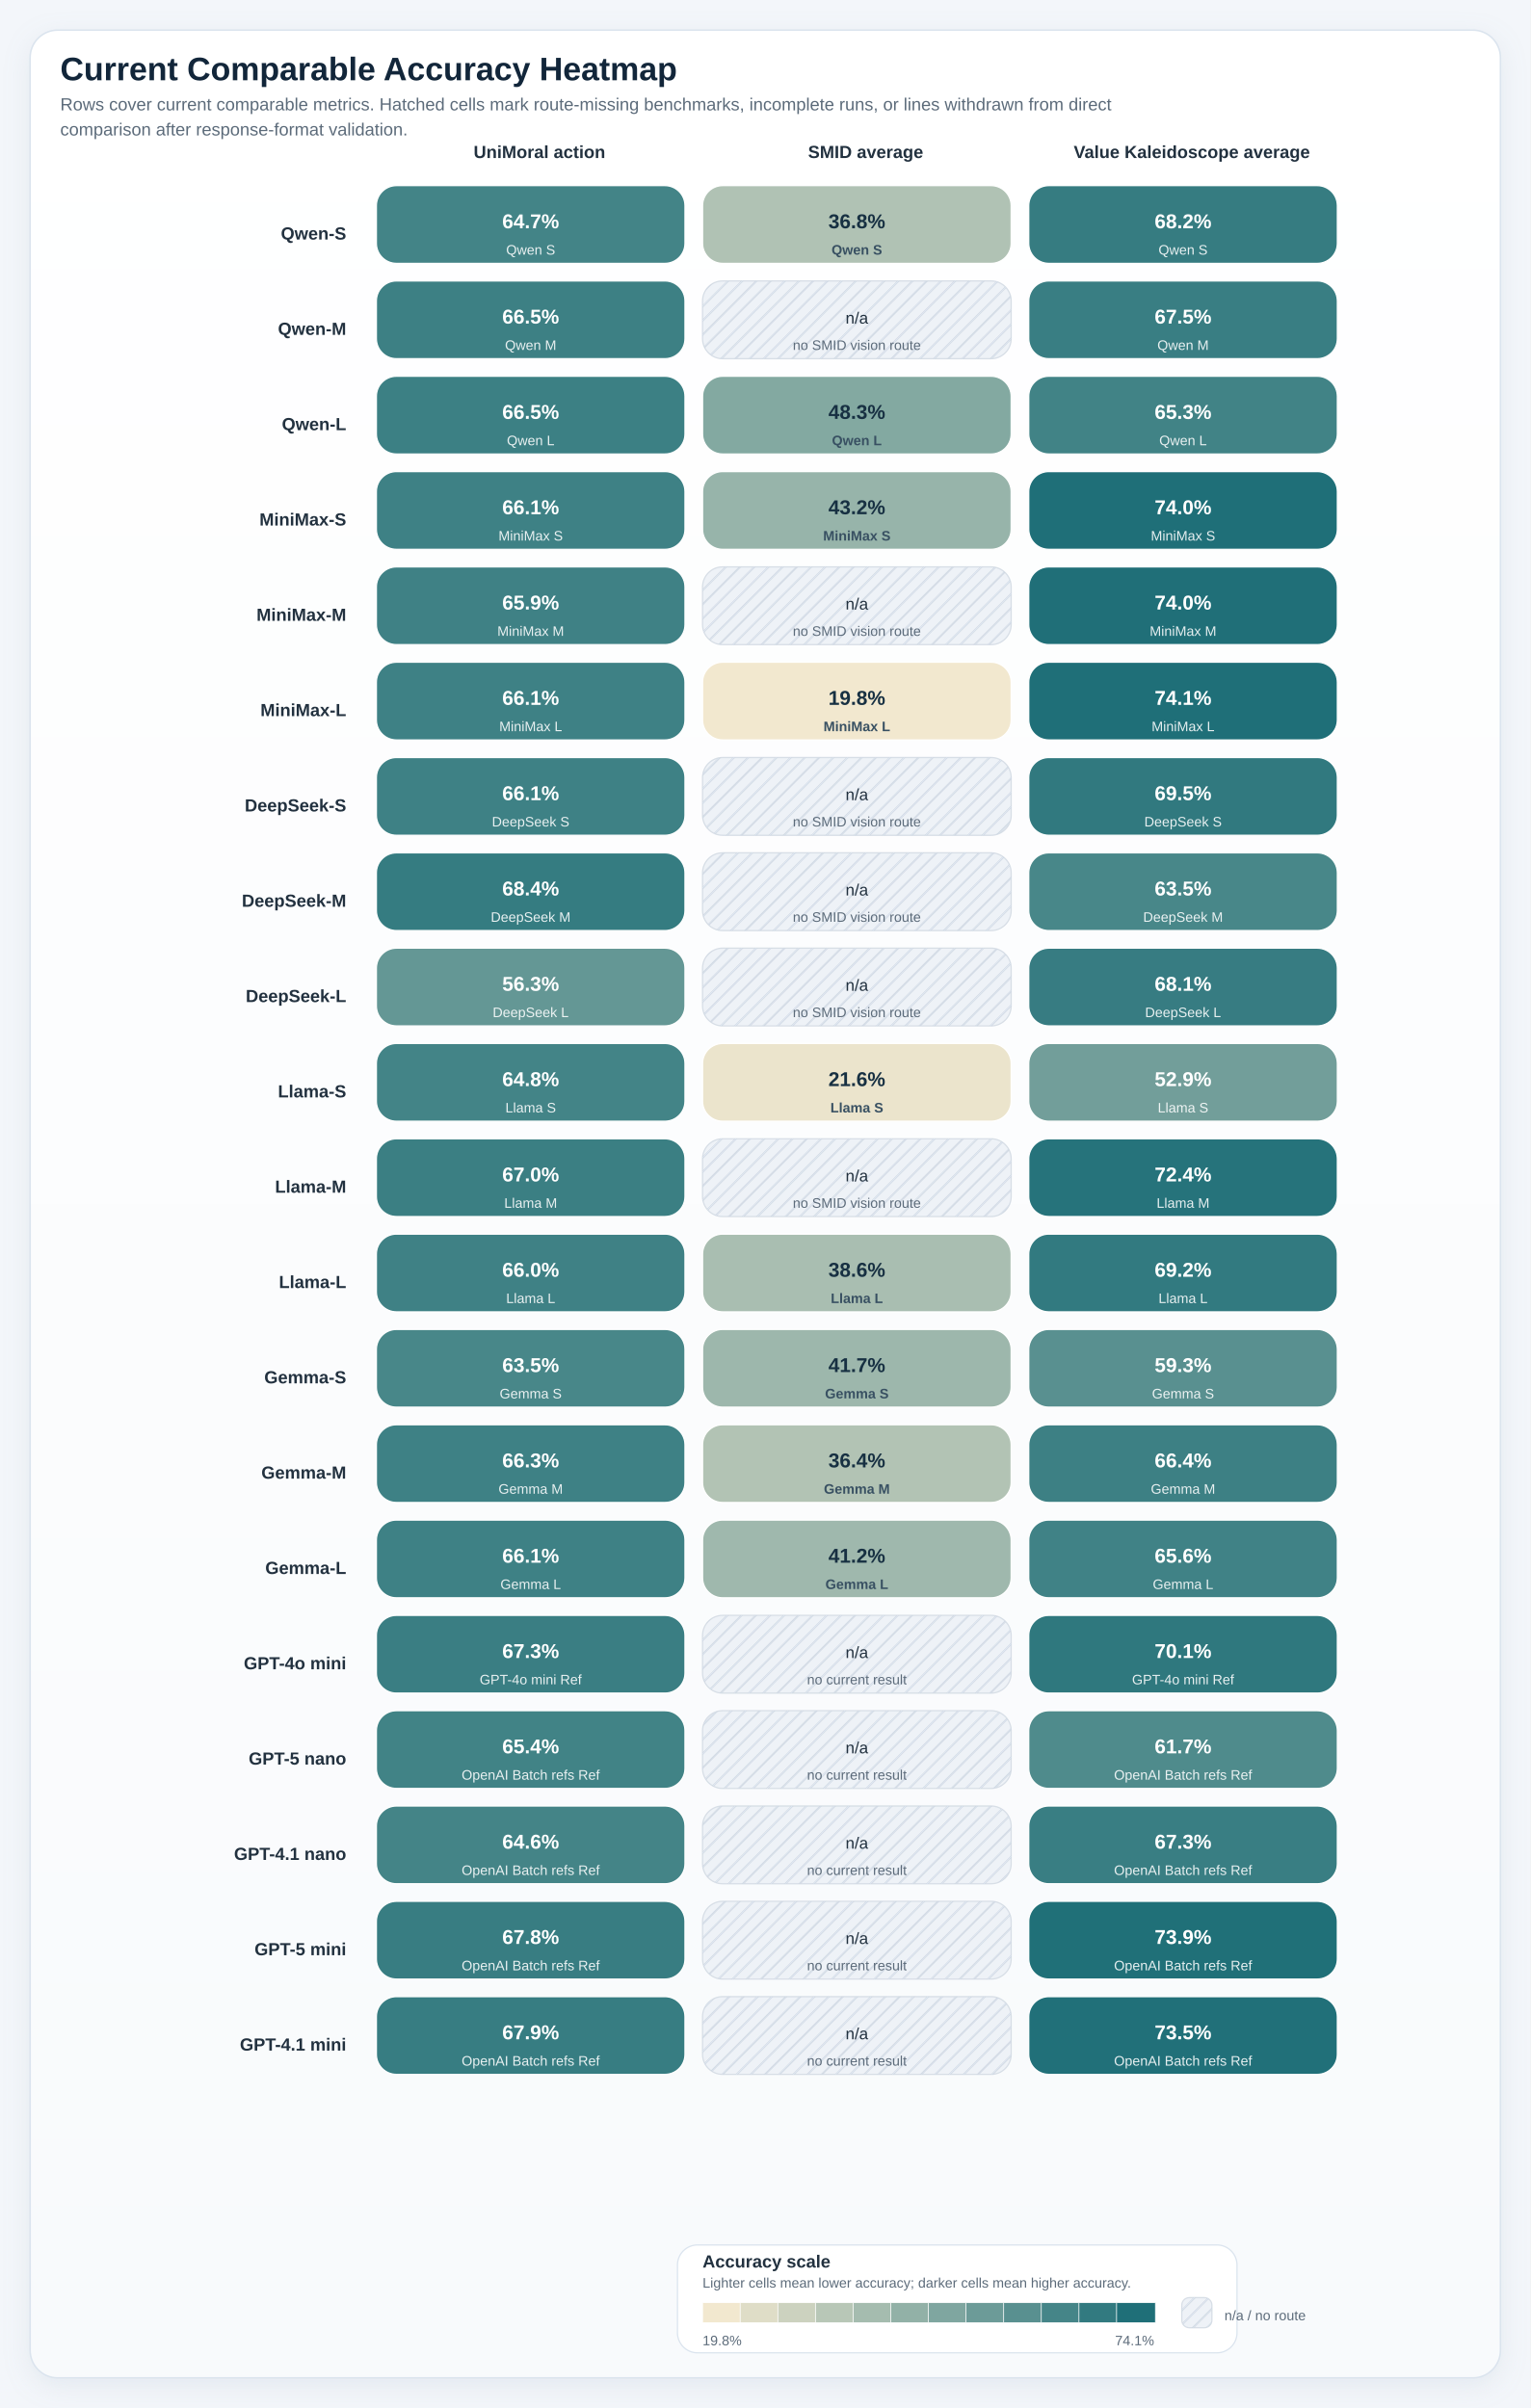
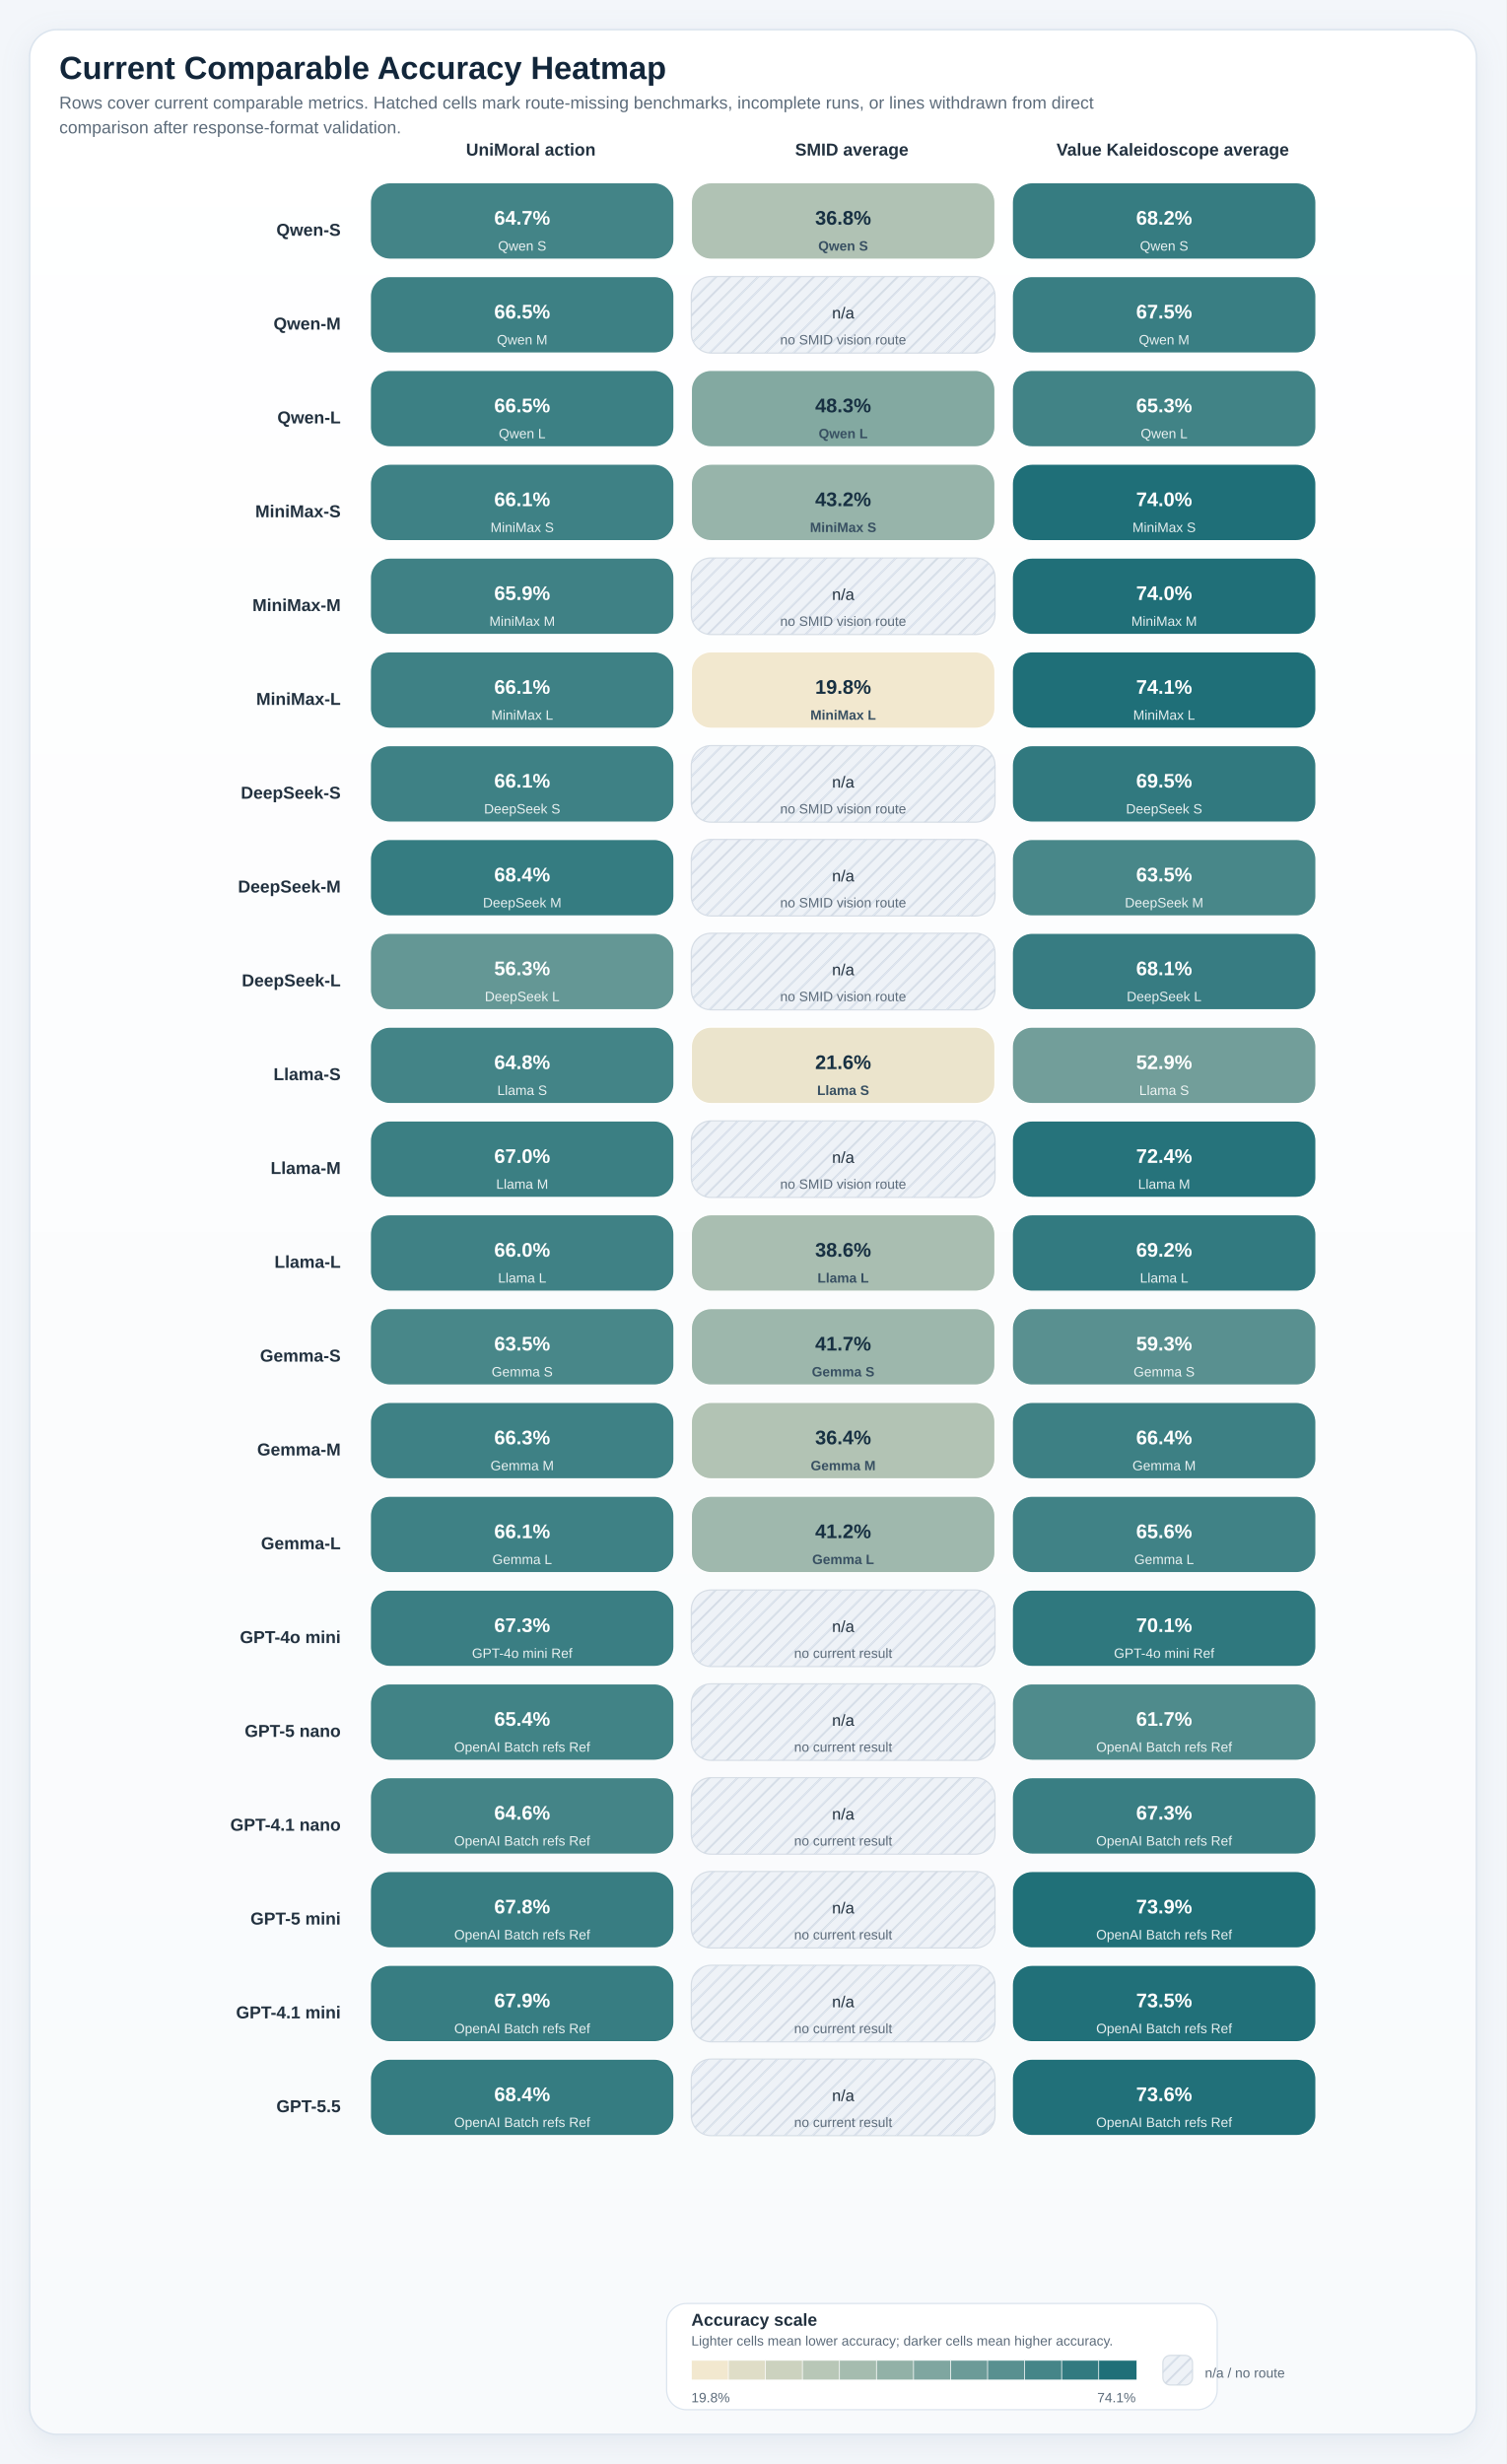
- <svg xmlns="http://www.w3.org/2000/svg" viewBox="0 0 1220 1920" role="img" preserveAspectRatio="xMidYMin meet" style="max-width:100%;height:auto">
+ <svg xmlns="http://www.w3.org/2000/svg" viewBox="0 0 1220 1996" role="img" preserveAspectRatio="xMidYMin meet" style="max-width:100%;height:auto">
  <defs>
    <linearGradient id="panelGradient" x1="0" x2="0" y1="0" y2="1">
      <stop offset="0%" stop-color="#ffffff" />
      <stop offset="100%" stop-color="#f8fafc" />
    </linearGradient>
    <pattern id="diagonalHatch" width="8" height="8" patternUnits="userSpaceOnUse" patternTransform="rotate(45)">
      <line x1="0" y1="0" x2="0" y2="8" stroke="#cdd6e1" stroke-width="3" />
    </pattern>
    <filter id="softShadow" x="-20%" y="-20%" width="140%" height="140%">
      <feDropShadow dx="0" dy="6" stdDeviation="10" flood-color="#9fb0c2" flood-opacity="0.18" />
    </filter>
    <style>
.canvas { fill: #f3f6fa; }
.title { font: 700 26px 'IBM Plex Sans', 'Helvetica Neue', Arial, sans-serif; fill: #12263a; }
.subtitle { font: 400 14px 'IBM Plex Sans', 'Helvetica Neue', Arial, sans-serif; fill: #5c6b7a; }
.axis { font: 600 14px 'IBM Plex Sans', 'Helvetica Neue', Arial, sans-serif; fill: #22313f; }
.label { font: 500 13px 'IBM Plex Sans', 'Helvetica Neue', Arial, sans-serif; fill: #22313f; }
.metric { font: 700 20px 'IBM Plex Sans', 'Helvetica Neue', Arial, sans-serif; fill: #12263a; }
.celltext { font: 700 16px 'IBM Plex Sans', 'Helvetica Neue', Arial, sans-serif; fill: #ffffff; }
.celltext-dark { font: 700 16px 'IBM Plex Sans', 'Helvetica Neue', Arial, sans-serif; fill: #173042; }
.cellsub { font: 500 11px 'IBM Plex Sans', 'Helvetica Neue', Arial, sans-serif; fill: rgba(255,255,255,0.88); }
.cellsub-dark { font: 600 11px 'IBM Plex Sans', 'Helvetica Neue', Arial, sans-serif; fill: #385062; }
.body { font: 500 12px 'IBM Plex Sans', 'Helvetica Neue', Arial, sans-serif; fill: #22313f; }
.small { font: 500 11px 'IBM Plex Sans', 'Helvetica Neue', Arial, sans-serif; fill: #5c6b7a; }
.tiny { font: 600 10px 'IBM Plex Sans', 'Helvetica Neue', Arial, sans-serif; fill: #6b7c8f; letter-spacing: 0.04em; }
.grid { fill: #ffffff; stroke: #d7dee6; stroke-width: 1.25; }
.panel { fill: url(#panelGradient); stroke: #dbe4ee; stroke-width: 1.25; filter: url(#softShadow); }
.subpanel { fill: #ffffff; stroke: #e2e8f0; stroke-width: 1; }
.legend-card { fill: #ffffff; stroke: #dbe4ee; stroke-width: 1; }
.guide { stroke: #d7dee6; stroke-width: 1; stroke-dasharray: 4 6; }
.baseline { stroke: #aab7c6; stroke-width: 1.1; }
.muted-cell { fill: #eef2f7; stroke: #d7dee6; stroke-width: 1; }
.muted-bar { fill: #ecf1f6; stroke: #d7dee6; stroke-width: 1; }
.outline { stroke: rgba(255,255,255,0.9); stroke-width: 1; }
</style>
  </defs>
-   <rect x="0" y="0" width="1220" height="1920" class="canvas" />
-   <rect x="24" y="24" width="1172" height="1872" rx="22" class="panel" />
+   <rect x="0" y="0" width="1220" height="1996" class="canvas" />
+   <rect x="24" y="24" width="1172" height="1948" rx="22" class="panel" />
  <text x="48" y="64" class="title">Current Comparable Accuracy Heatmap</text>
  <text x="48" y="88" class="subtitle">Rows cover current comparable metrics. Hatched cells mark route-missing benchmarks, incomplete runs, or lines withdrawn from direct</text>
  <text x="48" y="108" class="subtitle">comparison after response-format validation.</text>
  <text x="430.0" y="126" text-anchor="middle" class="axis">UniMoral action</text>
  <text x="690.0" y="126" text-anchor="middle" class="axis">SMID average</text>
  <text x="950.0" y="126" text-anchor="middle" class="axis">Value Kaleidoscope average</text>
  <text x="276" y="191.0" text-anchor="end" class="axis">Qwen-S</text>
  <rect x="300" y="148" width="246" height="62" rx="16" fill="#438487" stroke="#ffffff" stroke-width="1" />
  <text x="423.0" y="182" text-anchor="middle" class="celltext">64.7%</text>
  <text x="423.0" y="203" text-anchor="middle" class="cellsub">Qwen S</text>
  <rect x="560" y="148" width="246" height="62" rx="16" fill="#b0c2b4" stroke="#ffffff" stroke-width="1" />
  <text x="683.0" y="182" text-anchor="middle" class="celltext-dark">36.8%</text>
  <text x="683.0" y="203" text-anchor="middle" class="cellsub-dark">Qwen S</text>
  <rect x="820" y="148" width="246" height="62" rx="16" fill="#367c81" stroke="#ffffff" stroke-width="1" />
  <text x="943.0" y="182" text-anchor="middle" class="celltext">68.2%</text>
  <text x="943.0" y="203" text-anchor="middle" class="cellsub">Qwen S</text>
  <text x="276" y="267.0" text-anchor="end" class="axis">Qwen-M</text>
  <rect x="300" y="224" width="246" height="62" rx="16" fill="#3d8084" stroke="#ffffff" stroke-width="1" />
  <text x="423.0" y="258" text-anchor="middle" class="celltext">66.5%</text>
  <text x="423.0" y="279" text-anchor="middle" class="cellsub">Qwen M</text>
  <rect x="560" y="224" width="246" height="62" rx="16" class="muted-cell" />
  <rect x="560" y="224" width="246" height="62" rx="16" fill="url(#diagonalHatch)" opacity="0.8" />
  <text x="683.0" y="258" text-anchor="middle" class="label">n/a</text>
  <text x="683.0" y="279" text-anchor="middle" class="small">no SMID vision route</text>
  <rect x="820" y="224" width="246" height="62" rx="16" fill="#397e83" stroke="#ffffff" stroke-width="1" />
  <text x="943.0" y="258" text-anchor="middle" class="celltext">67.5%</text>
  <text x="943.0" y="279" text-anchor="middle" class="cellsub">Qwen M</text>
  <text x="276" y="343.0" text-anchor="end" class="axis">Qwen-L</text>
  <rect x="300" y="300" width="246" height="62" rx="16" fill="#3c8084" stroke="#ffffff" stroke-width="1" />
  <text x="423.0" y="334" text-anchor="middle" class="celltext">66.5%</text>
  <text x="423.0" y="355" text-anchor="middle" class="cellsub">Qwen L</text>
  <rect x="560" y="300" width="246" height="62" rx="16" fill="#83a9a1" stroke="#ffffff" stroke-width="1" />
  <text x="683.0" y="334" text-anchor="middle" class="celltext-dark">48.3%</text>
  <text x="683.0" y="355" text-anchor="middle" class="cellsub-dark">Qwen L</text>
  <rect x="820" y="300" width="246" height="62" rx="16" fill="#418386" stroke="#ffffff" stroke-width="1" />
  <text x="943.0" y="334" text-anchor="middle" class="celltext">65.3%</text>
  <text x="943.0" y="355" text-anchor="middle" class="cellsub">Qwen L</text>
  <text x="276" y="419.0" text-anchor="end" class="axis">MiniMax-S</text>
  <rect x="300" y="376" width="246" height="62" rx="16" fill="#3e8185" stroke="#ffffff" stroke-width="1" />
  <text x="423.0" y="410" text-anchor="middle" class="celltext">66.1%</text>
  <text x="423.0" y="431" text-anchor="middle" class="cellsub">MiniMax S</text>
  <rect x="560" y="376" width="246" height="62" rx="16" fill="#97b4aa" stroke="#ffffff" stroke-width="1" />
  <text x="683.0" y="410" text-anchor="middle" class="celltext-dark">43.2%</text>
  <text x="683.0" y="431" text-anchor="middle" class="cellsub-dark">MiniMax S</text>
  <rect x="820" y="376" width="246" height="62" rx="16" fill="#1f6f78" stroke="#ffffff" stroke-width="1" />
  <text x="943.0" y="410" text-anchor="middle" class="celltext">74.0%</text>
  <text x="943.0" y="431" text-anchor="middle" class="cellsub">MiniMax S</text>
  <text x="276" y="495.0" text-anchor="end" class="axis">MiniMax-M</text>
  <rect x="300" y="452" width="246" height="62" rx="16" fill="#3f8185" stroke="#ffffff" stroke-width="1" />
  <text x="423.0" y="486" text-anchor="middle" class="celltext">65.9%</text>
  <text x="423.0" y="507" text-anchor="middle" class="cellsub">MiniMax M</text>
  <rect x="560" y="452" width="246" height="62" rx="16" class="muted-cell" />
  <rect x="560" y="452" width="246" height="62" rx="16" fill="url(#diagonalHatch)" opacity="0.8" />
  <text x="683.0" y="486" text-anchor="middle" class="label">n/a</text>
  <text x="683.0" y="507" text-anchor="middle" class="small">no SMID vision route</text>
  <rect x="820" y="452" width="246" height="62" rx="16" fill="#206f78" stroke="#ffffff" stroke-width="1" />
  <text x="943.0" y="486" text-anchor="middle" class="celltext">74.0%</text>
  <text x="943.0" y="507" text-anchor="middle" class="cellsub">MiniMax M</text>
  <text x="276" y="571.0" text-anchor="end" class="axis">MiniMax-L</text>
  <rect x="300" y="528" width="246" height="62" rx="16" fill="#3e8185" stroke="#ffffff" stroke-width="1" />
  <text x="423.0" y="562" text-anchor="middle" class="celltext">66.1%</text>
  <text x="423.0" y="583" text-anchor="middle" class="cellsub">MiniMax L</text>
  <rect x="560" y="528" width="246" height="62" rx="16" fill="#f2e8cf" stroke="#ffffff" stroke-width="1" />
  <text x="683.0" y="562" text-anchor="middle" class="celltext-dark">19.8%</text>
  <text x="683.0" y="583" text-anchor="middle" class="cellsub-dark">MiniMax L</text>
  <rect x="820" y="528" width="246" height="62" rx="16" fill="#1f6f78" stroke="#ffffff" stroke-width="1" />
  <text x="943.0" y="562" text-anchor="middle" class="celltext">74.1%</text>
  <text x="943.0" y="583" text-anchor="middle" class="cellsub">MiniMax L</text>
  <text x="276" y="647.0" text-anchor="end" class="axis">DeepSeek-S</text>
  <rect x="300" y="604" width="246" height="62" rx="16" fill="#3e8185" stroke="#ffffff" stroke-width="1" />
  <text x="423.0" y="638" text-anchor="middle" class="celltext">66.1%</text>
  <text x="423.0" y="659" text-anchor="middle" class="cellsub">DeepSeek S</text>
  <rect x="560" y="604" width="246" height="62" rx="16" class="muted-cell" />
  <rect x="560" y="604" width="246" height="62" rx="16" fill="url(#diagonalHatch)" opacity="0.8" />
  <text x="683.0" y="638" text-anchor="middle" class="label">n/a</text>
  <text x="683.0" y="659" text-anchor="middle" class="small">no SMID vision route</text>
  <rect x="820" y="604" width="246" height="62" rx="16" fill="#31797f" stroke="#ffffff" stroke-width="1" />
  <text x="943.0" y="638" text-anchor="middle" class="celltext">69.5%</text>
  <text x="943.0" y="659" text-anchor="middle" class="cellsub">DeepSeek S</text>
  <text x="276" y="723.0" text-anchor="end" class="axis">DeepSeek-M</text>
  <rect x="300" y="680" width="246" height="62" rx="16" fill="#357c81" stroke="#ffffff" stroke-width="1" />
  <text x="423.0" y="714" text-anchor="middle" class="celltext">68.4%</text>
  <text x="423.0" y="735" text-anchor="middle" class="cellsub">DeepSeek M</text>
  <rect x="560" y="680" width="246" height="62" rx="16" class="muted-cell" />
  <rect x="560" y="680" width="246" height="62" rx="16" fill="url(#diagonalHatch)" opacity="0.8" />
  <text x="683.0" y="714" text-anchor="middle" class="label">n/a</text>
  <text x="683.0" y="735" text-anchor="middle" class="small">no SMID vision route</text>
  <rect x="820" y="680" width="246" height="62" rx="16" fill="#488789" stroke="#ffffff" stroke-width="1" />
  <text x="943.0" y="714" text-anchor="middle" class="celltext">63.5%</text>
  <text x="943.0" y="735" text-anchor="middle" class="cellsub">DeepSeek M</text>
  <text x="276" y="799.0" text-anchor="end" class="axis">DeepSeek-L</text>
  <rect x="300" y="756" width="246" height="62" rx="16" fill="#649795" stroke="#ffffff" stroke-width="1" />
  <text x="423.0" y="790" text-anchor="middle" class="celltext">56.3%</text>
  <text x="423.0" y="811" text-anchor="middle" class="cellsub">DeepSeek L</text>
  <rect x="560" y="756" width="246" height="62" rx="16" class="muted-cell" />
  <rect x="560" y="756" width="246" height="62" rx="16" fill="url(#diagonalHatch)" opacity="0.8" />
  <text x="683.0" y="790" text-anchor="middle" class="label">n/a</text>
  <text x="683.0" y="811" text-anchor="middle" class="small">no SMID vision route</text>
  <rect x="820" y="756" width="246" height="62" rx="16" fill="#377c82" stroke="#ffffff" stroke-width="1" />
  <text x="943.0" y="790" text-anchor="middle" class="celltext">68.1%</text>
  <text x="943.0" y="811" text-anchor="middle" class="cellsub">DeepSeek L</text>
  <text x="276" y="875.0" text-anchor="end" class="axis">Llama-S</text>
  <rect x="300" y="832" width="246" height="62" rx="16" fill="#438487" stroke="#ffffff" stroke-width="1" />
  <text x="423.0" y="866" text-anchor="middle" class="celltext">64.8%</text>
  <text x="423.0" y="887" text-anchor="middle" class="cellsub">Llama S</text>
  <rect x="560" y="832" width="246" height="62" rx="16" fill="#ebe4cc" stroke="#ffffff" stroke-width="1" />
  <text x="683.0" y="866" text-anchor="middle" class="celltext-dark">21.6%</text>
  <text x="683.0" y="887" text-anchor="middle" class="cellsub-dark">Llama S</text>
  <rect x="820" y="832" width="246" height="62" rx="16" fill="#729e9a" stroke="#ffffff" stroke-width="1" />
  <text x="943.0" y="866" text-anchor="middle" class="celltext">52.9%</text>
  <text x="943.0" y="887" text-anchor="middle" class="cellsub">Llama S</text>
  <text x="276" y="951.0" text-anchor="end" class="axis">Llama-M</text>
  <rect x="300" y="908" width="246" height="62" rx="16" fill="#3b7f83" stroke="#ffffff" stroke-width="1" />
  <text x="423.0" y="942" text-anchor="middle" class="celltext">67.0%</text>
  <text x="423.0" y="963" text-anchor="middle" class="cellsub">Llama M</text>
  <rect x="560" y="908" width="246" height="62" rx="16" class="muted-cell" />
  <rect x="560" y="908" width="246" height="62" rx="16" fill="url(#diagonalHatch)" opacity="0.8" />
  <text x="683.0" y="942" text-anchor="middle" class="label">n/a</text>
  <text x="683.0" y="963" text-anchor="middle" class="small">no SMID vision route</text>
  <rect x="820" y="908" width="246" height="62" rx="16" fill="#26737b" stroke="#ffffff" stroke-width="1" />
  <text x="943.0" y="942" text-anchor="middle" class="celltext">72.4%</text>
  <text x="943.0" y="963" text-anchor="middle" class="cellsub">Llama M</text>
  <text x="276" y="1027.0" text-anchor="end" class="axis">Llama-L</text>
  <rect x="300" y="984" width="246" height="62" rx="16" fill="#3f8185" stroke="#ffffff" stroke-width="1" />
  <text x="423.0" y="1018" text-anchor="middle" class="celltext">66.0%</text>
  <text x="423.0" y="1039" text-anchor="middle" class="cellsub">Llama L</text>
  <rect x="560" y="984" width="246" height="62" rx="16" fill="#a9beb1" stroke="#ffffff" stroke-width="1" />
  <text x="683.0" y="1018" text-anchor="middle" class="celltext-dark">38.6%</text>
  <text x="683.0" y="1039" text-anchor="middle" class="cellsub-dark">Llama L</text>
  <rect x="820" y="984" width="246" height="62" rx="16" fill="#327a80" stroke="#ffffff" stroke-width="1" />
  <text x="943.0" y="1018" text-anchor="middle" class="celltext">69.2%</text>
  <text x="943.0" y="1039" text-anchor="middle" class="cellsub">Llama L</text>
  <text x="276" y="1103.0" text-anchor="end" class="axis">Gemma-S</text>
  <rect x="300" y="1060" width="246" height="62" rx="16" fill="#488789" stroke="#ffffff" stroke-width="1" />
  <text x="423.0" y="1094" text-anchor="middle" class="celltext">63.5%</text>
  <text x="423.0" y="1115" text-anchor="middle" class="cellsub">Gemma S</text>
  <rect x="560" y="1060" width="246" height="62" rx="16" fill="#9db7ac" stroke="#ffffff" stroke-width="1" />
  <text x="683.0" y="1094" text-anchor="middle" class="celltext-dark">41.7%</text>
  <text x="683.0" y="1115" text-anchor="middle" class="cellsub-dark">Gemma S</text>
  <rect x="820" y="1060" width="246" height="62" rx="16" fill="#599090" stroke="#ffffff" stroke-width="1" />
  <text x="943.0" y="1094" text-anchor="middle" class="celltext">59.3%</text>
  <text x="943.0" y="1115" text-anchor="middle" class="cellsub">Gemma S</text>
  <text x="276" y="1179.0" text-anchor="end" class="axis">Gemma-M</text>
  <rect x="300" y="1136" width="246" height="62" rx="16" fill="#3e8185" stroke="#ffffff" stroke-width="1" />
  <text x="423.0" y="1170" text-anchor="middle" class="celltext">66.3%</text>
  <text x="423.0" y="1191" text-anchor="middle" class="cellsub">Gemma M</text>
  <rect x="560" y="1136" width="246" height="62" rx="16" fill="#b2c3b4" stroke="#ffffff" stroke-width="1" />
  <text x="683.0" y="1170" text-anchor="middle" class="celltext-dark">36.4%</text>
  <text x="683.0" y="1191" text-anchor="middle" class="cellsub-dark">Gemma M</text>
  <rect x="820" y="1136" width="246" height="62" rx="16" fill="#3d8084" stroke="#ffffff" stroke-width="1" />
  <text x="943.0" y="1170" text-anchor="middle" class="celltext">66.4%</text>
  <text x="943.0" y="1191" text-anchor="middle" class="cellsub">Gemma M</text>
  <text x="276" y="1255.0" text-anchor="end" class="axis">Gemma-L</text>
  <rect x="300" y="1212" width="246" height="62" rx="16" fill="#3e8185" stroke="#ffffff" stroke-width="1" />
  <text x="423.0" y="1246" text-anchor="middle" class="celltext">66.1%</text>
  <text x="423.0" y="1267" text-anchor="middle" class="cellsub">Gemma L</text>
  <rect x="560" y="1212" width="246" height="62" rx="16" fill="#9fb8ad" stroke="#ffffff" stroke-width="1" />
  <text x="683.0" y="1246" text-anchor="middle" class="celltext-dark">41.2%</text>
  <text x="683.0" y="1267" text-anchor="middle" class="cellsub-dark">Gemma L</text>
  <rect x="820" y="1212" width="246" height="62" rx="16" fill="#408286" stroke="#ffffff" stroke-width="1" />
  <text x="943.0" y="1246" text-anchor="middle" class="celltext">65.6%</text>
  <text x="943.0" y="1267" text-anchor="middle" class="cellsub">Gemma L</text>
  <text x="276" y="1331.0" text-anchor="end" class="axis">GPT-4o mini</text>
  <rect x="300" y="1288" width="246" height="62" rx="16" fill="#3a7e83" stroke="#ffffff" stroke-width="1" />
  <text x="423.0" y="1322" text-anchor="middle" class="celltext">67.3%</text>
  <text x="423.0" y="1343" text-anchor="middle" class="cellsub">GPT-4o mini Ref</text>
  <rect x="560" y="1288" width="246" height="62" rx="16" class="muted-cell" />
  <rect x="560" y="1288" width="246" height="62" rx="16" fill="url(#diagonalHatch)" opacity="0.8" />
  <text x="683.0" y="1322" text-anchor="middle" class="label">n/a</text>
  <text x="683.0" y="1343" text-anchor="middle" class="small">no current result</text>
  <rect x="820" y="1288" width="246" height="62" rx="16" fill="#2f787e" stroke="#ffffff" stroke-width="1" />
  <text x="943.0" y="1322" text-anchor="middle" class="celltext">70.1%</text>
  <text x="943.0" y="1343" text-anchor="middle" class="cellsub">GPT-4o mini Ref</text>
  <text x="276" y="1407.0" text-anchor="end" class="axis">GPT-5 nano</text>
  <rect x="300" y="1364" width="246" height="62" rx="16" fill="#418386" stroke="#ffffff" stroke-width="1" />
  <text x="423.0" y="1398" text-anchor="middle" class="celltext">65.4%</text>
  <text x="423.0" y="1419" text-anchor="middle" class="cellsub">OpenAI Batch refs Ref</text>
  <rect x="560" y="1364" width="246" height="62" rx="16" class="muted-cell" />
  <rect x="560" y="1364" width="246" height="62" rx="16" fill="url(#diagonalHatch)" opacity="0.8" />
  <text x="683.0" y="1398" text-anchor="middle" class="label">n/a</text>
  <text x="683.0" y="1419" text-anchor="middle" class="small">no current result</text>
  <rect x="820" y="1364" width="246" height="62" rx="16" fill="#4f8b8c" stroke="#ffffff" stroke-width="1" />
  <text x="943.0" y="1398" text-anchor="middle" class="celltext">61.7%</text>
  <text x="943.0" y="1419" text-anchor="middle" class="cellsub">OpenAI Batch refs Ref</text>
  <text x="276" y="1483.0" text-anchor="end" class="axis">GPT-4.1 nano</text>
  <rect x="300" y="1440" width="246" height="62" rx="16" fill="#448487" stroke="#ffffff" stroke-width="1" />
  <text x="423.0" y="1474" text-anchor="middle" class="celltext">64.6%</text>
  <text x="423.0" y="1495" text-anchor="middle" class="cellsub">OpenAI Batch refs Ref</text>
  <rect x="560" y="1440" width="246" height="62" rx="16" class="muted-cell" />
  <rect x="560" y="1440" width="246" height="62" rx="16" fill="url(#diagonalHatch)" opacity="0.8" />
  <text x="683.0" y="1474" text-anchor="middle" class="label">n/a</text>
  <text x="683.0" y="1495" text-anchor="middle" class="small">no current result</text>
  <rect x="820" y="1440" width="246" height="62" rx="16" fill="#397e83" stroke="#ffffff" stroke-width="1" />
  <text x="943.0" y="1474" text-anchor="middle" class="celltext">67.3%</text>
  <text x="943.0" y="1495" text-anchor="middle" class="cellsub">OpenAI Batch refs Ref</text>
  <text x="276" y="1559.0" text-anchor="end" class="axis">GPT-5 mini</text>
  <rect x="300" y="1516" width="246" height="62" rx="16" fill="#387d82" stroke="#ffffff" stroke-width="1" />
  <text x="423.0" y="1550" text-anchor="middle" class="celltext">67.8%</text>
  <text x="423.0" y="1571" text-anchor="middle" class="cellsub">OpenAI Batch refs Ref</text>
  <rect x="560" y="1516" width="246" height="62" rx="16" class="muted-cell" />
  <rect x="560" y="1516" width="246" height="62" rx="16" fill="url(#diagonalHatch)" opacity="0.8" />
  <text x="683.0" y="1550" text-anchor="middle" class="label">n/a</text>
  <text x="683.0" y="1571" text-anchor="middle" class="small">no current result</text>
  <rect x="820" y="1516" width="246" height="62" rx="16" fill="#207078" stroke="#ffffff" stroke-width="1" />
  <text x="943.0" y="1550" text-anchor="middle" class="celltext">73.9%</text>
  <text x="943.0" y="1571" text-anchor="middle" class="cellsub">OpenAI Batch refs Ref</text>
  <text x="276" y="1635.0" text-anchor="end" class="axis">GPT-4.1 mini</text>
  <rect x="300" y="1592" width="246" height="62" rx="16" fill="#377d82" stroke="#ffffff" stroke-width="1" />
  <text x="423.0" y="1626" text-anchor="middle" class="celltext">67.9%</text>
  <text x="423.0" y="1647" text-anchor="middle" class="cellsub">OpenAI Batch refs Ref</text>
  <rect x="560" y="1592" width="246" height="62" rx="16" class="muted-cell" />
  <rect x="560" y="1592" width="246" height="62" rx="16" fill="url(#diagonalHatch)" opacity="0.8" />
  <text x="683.0" y="1626" text-anchor="middle" class="label">n/a</text>
  <text x="683.0" y="1647" text-anchor="middle" class="small">no current result</text>
  <rect x="820" y="1592" width="246" height="62" rx="16" fill="#217079" stroke="#ffffff" stroke-width="1" />
  <text x="943.0" y="1626" text-anchor="middle" class="celltext">73.5%</text>
  <text x="943.0" y="1647" text-anchor="middle" class="cellsub">OpenAI Batch refs Ref</text>
-   <rect x="540" y="1790" width="446" height="86" rx="16" class="legend-card" />
-   <text x="560" y="1808" class="axis">Accuracy scale</text>
-   <text x="560" y="1824" class="small">Lighter cells mean lower accuracy; darker cells mean higher accuracy.</text>
-   <rect x="560.00" y="1836" width="31.00" height="16" fill="#f2e8cf" stroke="#ffffff" stroke-width="0.6" />
-   <rect x="590.00" y="1836" width="31.00" height="16" fill="#dfddc7" stroke="#ffffff" stroke-width="0.6" />
-   <rect x="620.00" y="1836" width="31.00" height="16" fill="#ccd2bf" stroke="#ffffff" stroke-width="0.6" />
-   <rect x="650.00" y="1836" width="31.00" height="16" fill="#b8c7b7" stroke="#ffffff" stroke-width="0.6" />
-   <rect x="680.00" y="1836" width="31.00" height="16" fill="#a5bcaf" stroke="#ffffff" stroke-width="0.6" />
-   <rect x="710.00" y="1836" width="31.00" height="16" fill="#92b1a7" stroke="#ffffff" stroke-width="0.6" />
-   <rect x="740.00" y="1836" width="31.00" height="16" fill="#7fa6a0" stroke="#ffffff" stroke-width="0.6" />
-   <rect x="770.00" y="1836" width="31.00" height="16" fill="#6c9b98" stroke="#ffffff" stroke-width="0.6" />
-   <rect x="800.00" y="1836" width="31.00" height="16" fill="#599090" stroke="#ffffff" stroke-width="0.6" />
-   <rect x="830.00" y="1836" width="31.00" height="16" fill="#458588" stroke="#ffffff" stroke-width="0.6" />
-   <rect x="860.00" y="1836" width="31.00" height="16" fill="#327a80" stroke="#ffffff" stroke-width="0.6" />
-   <rect x="890.00" y="1836" width="31.00" height="16" fill="#1f6f78" stroke="#ffffff" stroke-width="0.6" />
-   <text x="560" y="1870" class="small">19.8%</text>
-   <text x="920" y="1870" text-anchor="end" class="small">74.1%</text>
-   <rect x="942" y="1832" width="24" height="24" rx="6" class="muted-cell" />
-   <rect x="942" y="1832" width="24" height="24" rx="6" fill="url(#diagonalHatch)" opacity="0.8" />
-   <text x="976" y="1850" class="small">n/a / no route</text>
+   <text x="276" y="1711.0" text-anchor="end" class="axis">GPT-5.5</text>
+   <rect x="300" y="1668" width="246" height="62" rx="16" fill="#357c81" stroke="#ffffff" stroke-width="1" />
+   <text x="423.0" y="1702" text-anchor="middle" class="celltext">68.4%</text>
+   <text x="423.0" y="1723" text-anchor="middle" class="cellsub">OpenAI Batch refs Ref</text>
+   <rect x="560" y="1668" width="246" height="62" rx="16" class="muted-cell" />
+   <rect x="560" y="1668" width="246" height="62" rx="16" fill="url(#diagonalHatch)" opacity="0.8" />
+   <text x="683.0" y="1702" text-anchor="middle" class="label">n/a</text>
+   <text x="683.0" y="1723" text-anchor="middle" class="small">no current result</text>
+   <rect x="820" y="1668" width="246" height="62" rx="16" fill="#217079" stroke="#ffffff" stroke-width="1" />
+   <text x="943.0" y="1702" text-anchor="middle" class="celltext">73.6%</text>
+   <text x="943.0" y="1723" text-anchor="middle" class="cellsub">OpenAI Batch refs Ref</text>
+   <rect x="540" y="1866" width="446" height="86" rx="16" class="legend-card" />
+   <text x="560" y="1884" class="axis">Accuracy scale</text>
+   <text x="560" y="1900" class="small">Lighter cells mean lower accuracy; darker cells mean higher accuracy.</text>
+   <rect x="560.00" y="1912" width="31.00" height="16" fill="#f2e8cf" stroke="#ffffff" stroke-width="0.6" />
+   <rect x="590.00" y="1912" width="31.00" height="16" fill="#dfddc7" stroke="#ffffff" stroke-width="0.6" />
+   <rect x="620.00" y="1912" width="31.00" height="16" fill="#ccd2bf" stroke="#ffffff" stroke-width="0.6" />
+   <rect x="650.00" y="1912" width="31.00" height="16" fill="#b8c7b7" stroke="#ffffff" stroke-width="0.6" />
+   <rect x="680.00" y="1912" width="31.00" height="16" fill="#a5bcaf" stroke="#ffffff" stroke-width="0.6" />
+   <rect x="710.00" y="1912" width="31.00" height="16" fill="#92b1a7" stroke="#ffffff" stroke-width="0.6" />
+   <rect x="740.00" y="1912" width="31.00" height="16" fill="#7fa6a0" stroke="#ffffff" stroke-width="0.6" />
+   <rect x="770.00" y="1912" width="31.00" height="16" fill="#6c9b98" stroke="#ffffff" stroke-width="0.6" />
+   <rect x="800.00" y="1912" width="31.00" height="16" fill="#599090" stroke="#ffffff" stroke-width="0.6" />
+   <rect x="830.00" y="1912" width="31.00" height="16" fill="#458588" stroke="#ffffff" stroke-width="0.6" />
+   <rect x="860.00" y="1912" width="31.00" height="16" fill="#327a80" stroke="#ffffff" stroke-width="0.6" />
+   <rect x="890.00" y="1912" width="31.00" height="16" fill="#1f6f78" stroke="#ffffff" stroke-width="0.6" />
+   <text x="560" y="1946" class="small">19.8%</text>
+   <text x="920" y="1946" text-anchor="end" class="small">74.1%</text>
+   <rect x="942" y="1908" width="24" height="24" rx="6" class="muted-cell" />
+   <rect x="942" y="1908" width="24" height="24" rx="6" fill="url(#diagonalHatch)" opacity="0.8" />
+   <text x="976" y="1926" class="small">n/a / no route</text>
</svg>
